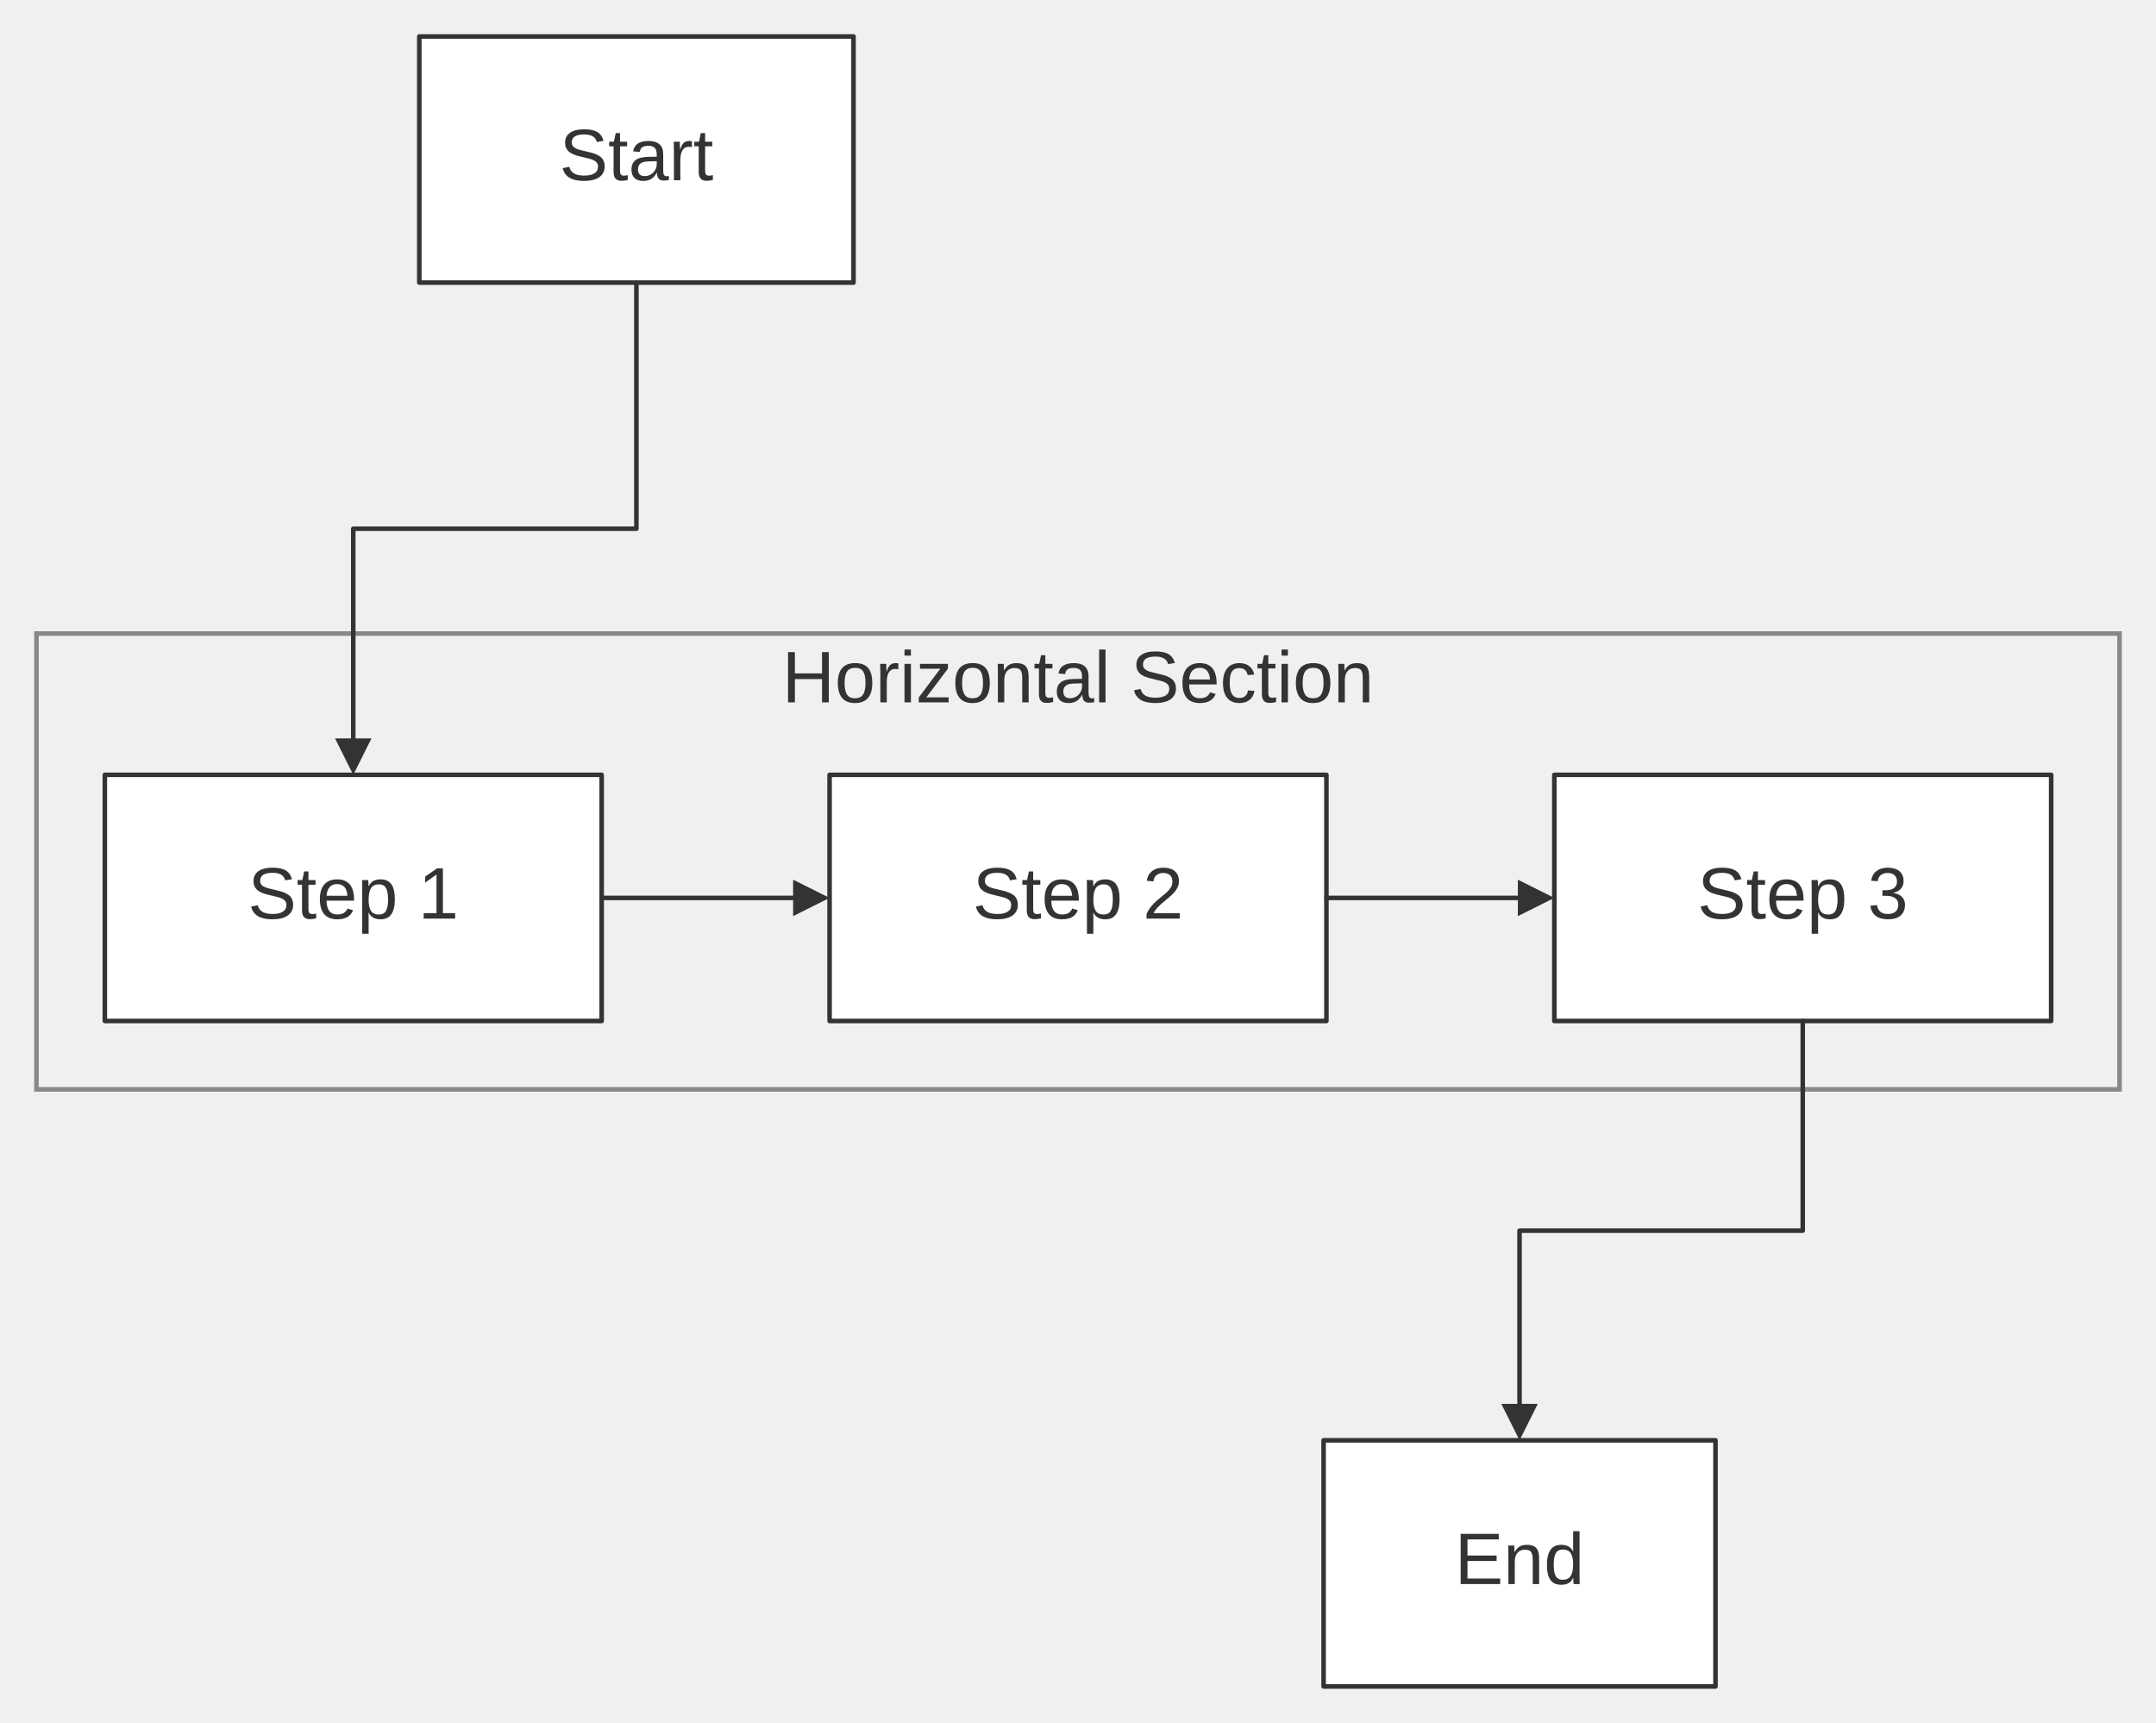
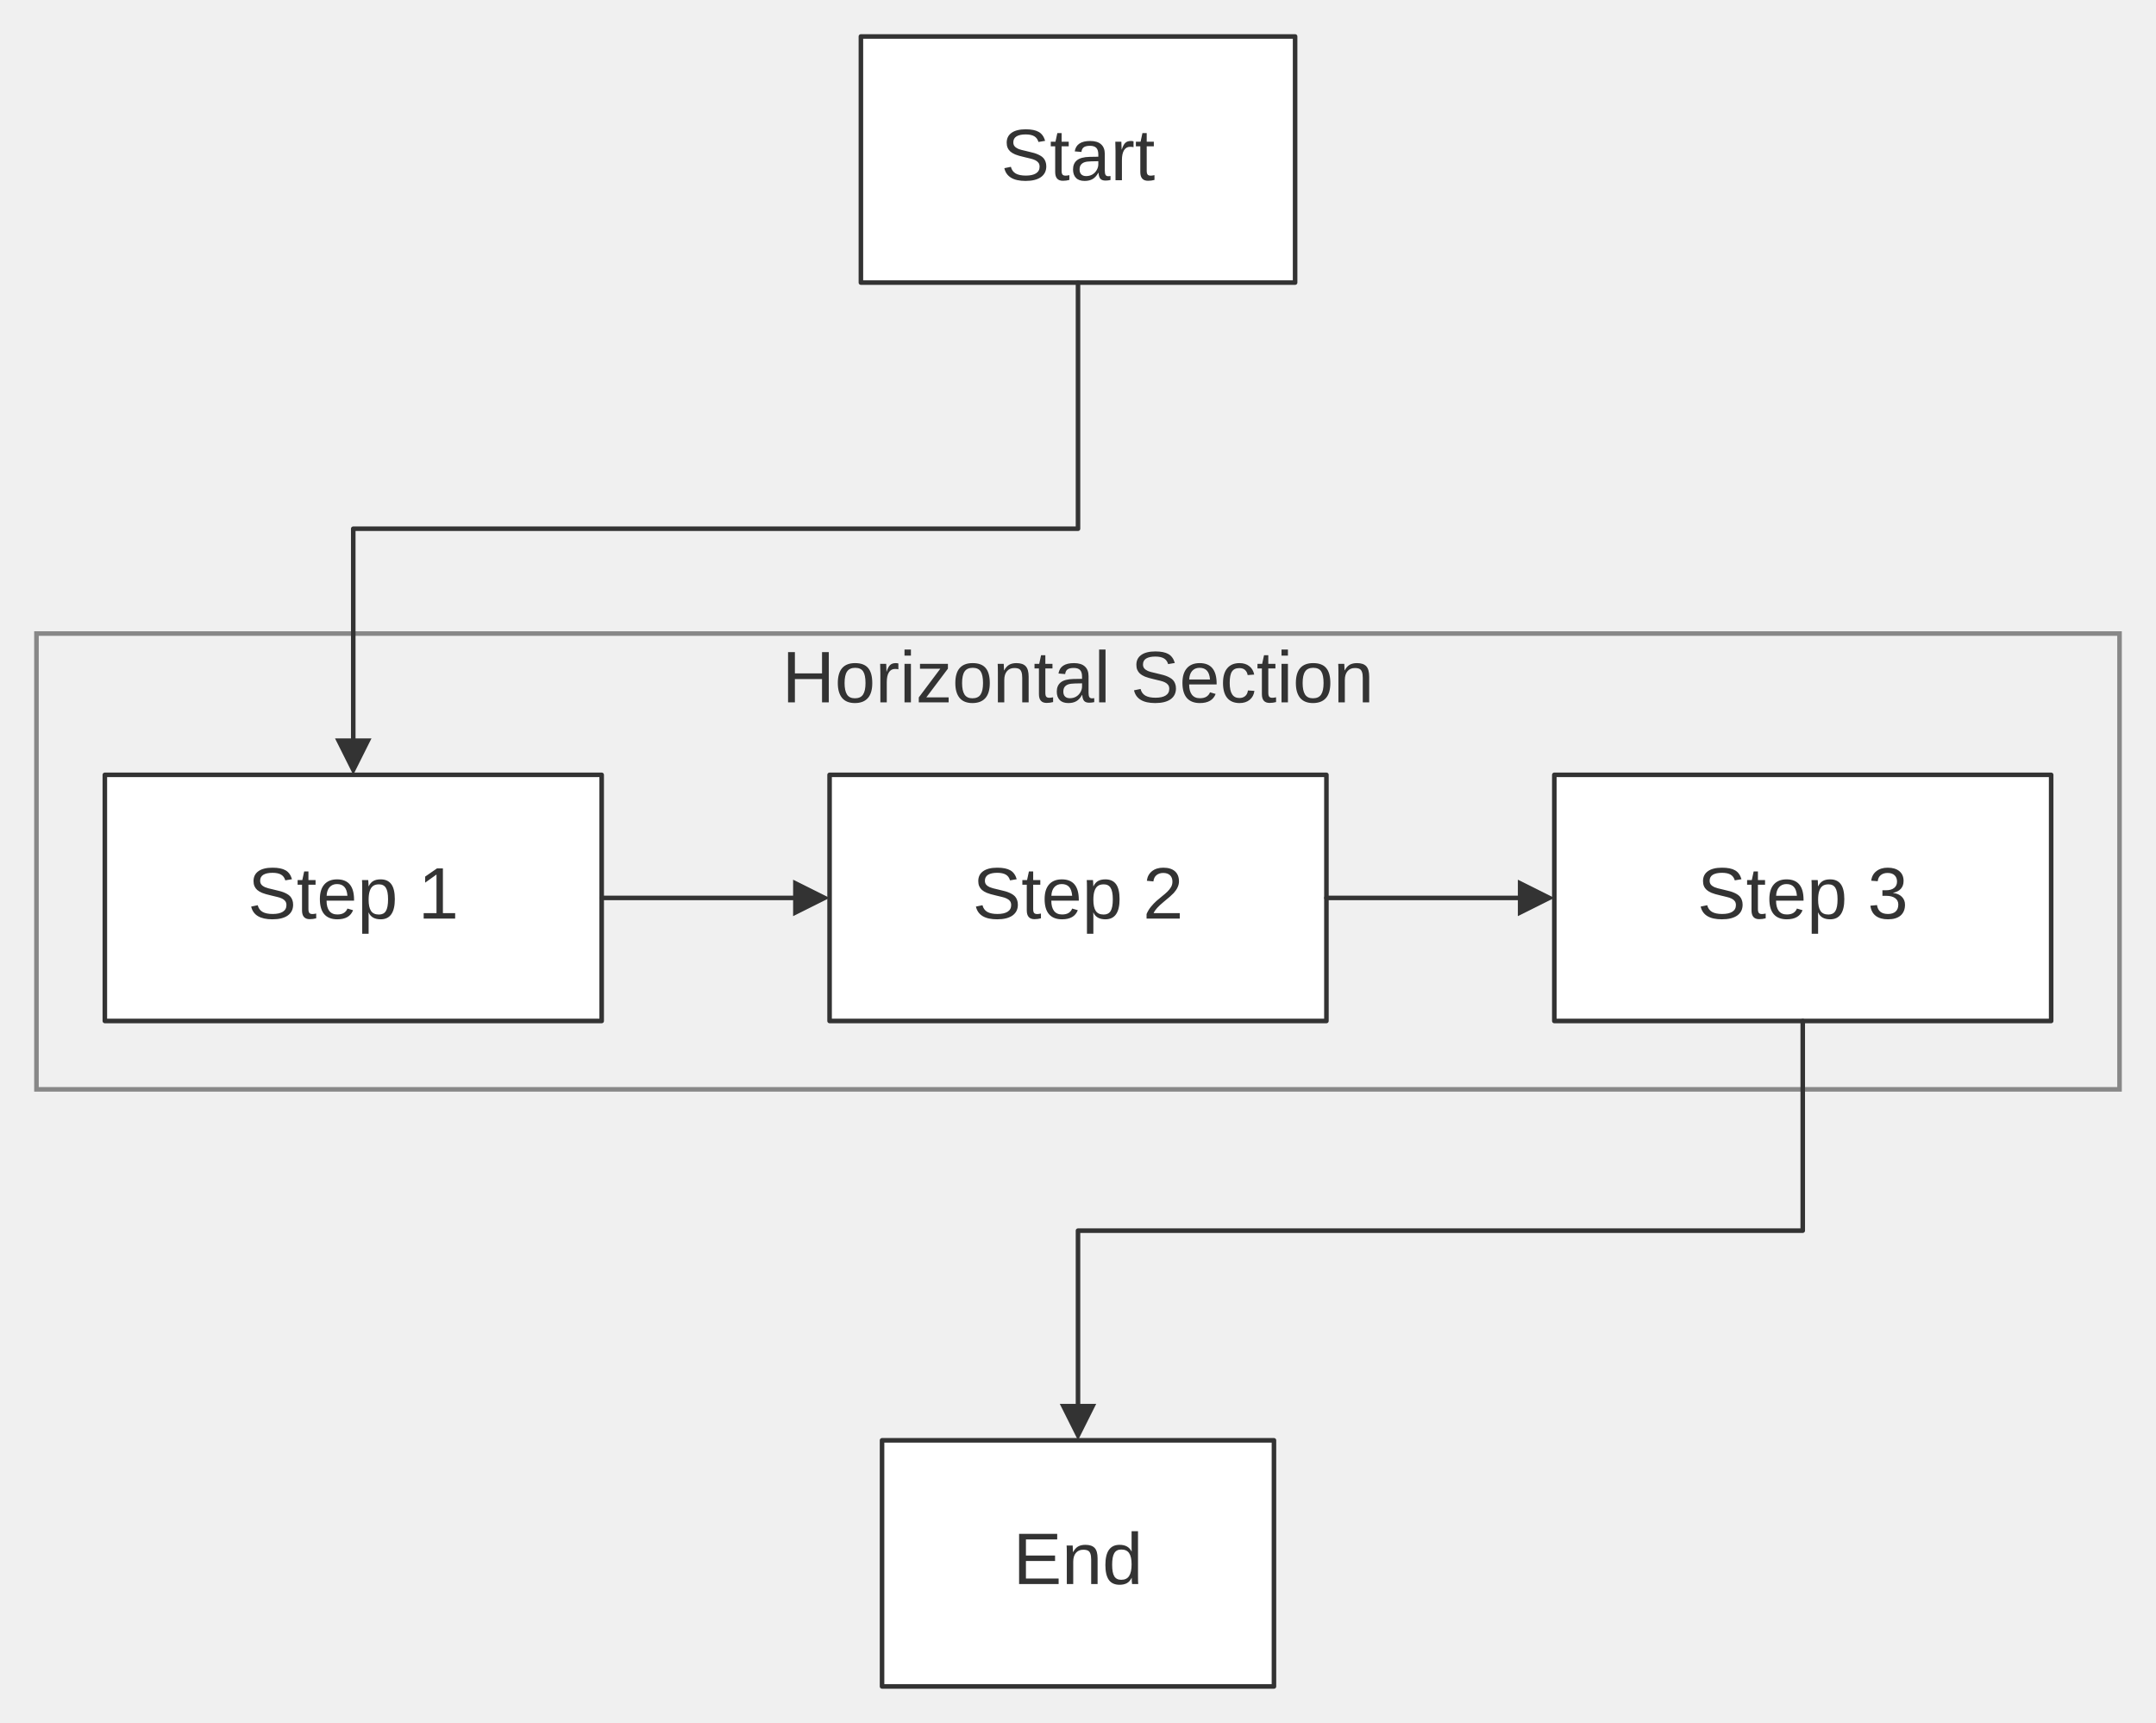
<svg xmlns="http://www.w3.org/2000/svg" width="100%" viewBox="0 0 473.00 378.00" style="max-width: 473.00px; background-color: transparent;" font-family="&quot;trebuchet ms&quot;, verdana, arial, sans-serif" font-size="16.00">
  <defs>
    <marker id="arrowhead" viewBox="0 0 10.00 10.00" refX="5.00" refY="5.00" markerWidth="8.00" markerHeight="8.00" orient="auto-start-reverse" markerUnits="userSpaceOnUse">
      <path d="M 0 0 L 10.00 5.00 L 0 10.00 z" fill="#333" />
    </marker>
    <marker id="crosshead" viewBox="0 0 11.00 11.00" refX="12.00" refY="5.20" markerWidth="11.00" markerHeight="11.00" orient="auto-start-reverse" markerUnits="userSpaceOnUse">
      <path d="M 1,1 l 9,9 M 10,1 l -9,9" stroke="#333" stroke-width="2" />
    </marker>
    <marker id="circlehead" viewBox="0 0 12.00 12.00" refX="11.00" refY="6.00" markerWidth="12.00" markerHeight="12.00" orient="auto-start-reverse" markerUnits="userSpaceOnUse">
      <circle cx="6" cy="6" r="5" stroke="#333" stroke-width="1" fill="white" />
    </marker>
    <marker id="open-arrowhead" viewBox="0 0 10.00 10.00" refX="5.00" refY="5.00" markerWidth="8.00" markerHeight="8.00" orient="auto-start-reverse" markerUnits="userSpaceOnUse">
      <polygon points="0,0 10.00,5.00 0,10.00" fill="white" stroke="#333" stroke-width="1" />
    </marker>
    <marker id="diamondhead" viewBox="0 0 12.00 12.00" refX="6.00" refY="6.00" markerWidth="12.00" markerHeight="12.00" orient="auto-start-reverse" markerUnits="userSpaceOnUse">
      <polygon points="0,6.00 6.00,0 12.00,6.00 6.00,12.00" fill="#333" />
    </marker>
    <marker id="open-diamondhead" viewBox="0 0 12.00 12.00" refX="6.00" refY="6.00" markerWidth="12.00" markerHeight="12.00" orient="auto-start-reverse" markerUnits="userSpaceOnUse">
      <polygon points="0,6.00 6.00,0 12.00,6.00 6.00,12.00" fill="white" stroke="#333" stroke-width="1" />
    </marker>
  </defs>
  <g transform="translate(-20.00,0.00)">
    <g class="clusters">
      <rect class="subgraph" x="28.00" y="139.00" width="457.00" height="100.00" fill="none" stroke="#888" stroke-width="1.00" />
      <text x="256.50" y="143.00" text-anchor="middle" dominant-baseline="hanging" fill="#333">Horizontal Section</text>
    </g>
    <g class="nodes">
      <rect x="43.00" y="170.00" width="109.00" height="54.00" fill="white" stroke="#333" stroke-width="1.00" stroke-linejoin="round" />
      <text x="97.50" y="197.00" text-anchor="middle" dominant-baseline="middle" fill="#333">Step 1</text>
      <rect x="202.00" y="170.00" width="109.00" height="54.00" fill="white" stroke="#333" stroke-width="1.00" stroke-linejoin="round" />
      <text x="256.50" y="197.00" text-anchor="middle" dominant-baseline="middle" fill="#333">Step 2</text>
      <rect x="361.00" y="170.00" width="109.00" height="54.00" fill="white" stroke="#333" stroke-width="1.00" stroke-linejoin="round" />
      <text x="415.50" y="197.00" text-anchor="middle" dominant-baseline="middle" fill="#333">Step 3</text>
-       <rect x="310.38" y="316.00" width="85.98" height="54.00" fill="white" stroke="#333" stroke-width="1.00" stroke-linejoin="round" />
-       <text x="353.37" y="343.00" text-anchor="middle" dominant-baseline="middle" fill="#333">End</text>
-       <rect x="111.99" y="8.00" width="95.26" height="54.00" fill="white" stroke="#333" stroke-width="1.00" stroke-linejoin="round" />
-       <text x="159.62" y="35.00" text-anchor="middle" dominant-baseline="middle" fill="#333">Start</text>
+       <rect x="213.51" y="316.00" width="85.98" height="54.00" fill="white" stroke="#333" stroke-width="1.00" stroke-linejoin="round" />
+       <text x="256.50" y="343.00" text-anchor="middle" dominant-baseline="middle" fill="#333">End</text>
+       <rect x="208.87" y="8.00" width="95.26" height="54.00" fill="white" stroke="#333" stroke-width="1.00" stroke-linejoin="round" />
+       <text x="256.50" y="35.00" text-anchor="middle" dominant-baseline="middle" fill="#333">Start</text>
    </g>
    <g class="edgePaths">
      <path d="M152.00,197.00 L198.00,197.00" stroke="#333" stroke-width="1.00" fill="none" stroke-linecap="round" stroke-linejoin="round" marker-end="url(#arrowhead)" />
      <path d="M311.00,197.00 L357.00,197.00" stroke="#333" stroke-width="1.00" fill="none" stroke-linecap="round" stroke-linejoin="round" marker-end="url(#arrowhead)" />
-       <path d="M159.62,62.00 L159.62,116.00 L97.50,116.00 L97.50,166.00" stroke="#333" stroke-width="1.00" fill="none" stroke-linecap="round" stroke-linejoin="round" marker-end="url(#arrowhead)" />
-       <path d="M415.50,224.00 L415.50,270.00 L353.37,270.00 L353.37,312.00" stroke="#333" stroke-width="1.00" fill="none" stroke-linecap="round" stroke-linejoin="round" marker-end="url(#arrowhead)" />
+       <path d="M256.50,62.00 L256.50,116.00 L97.50,116.00 L97.50,166.00" stroke="#333" stroke-width="1.00" fill="none" stroke-linecap="round" stroke-linejoin="round" marker-end="url(#arrowhead)" />
+       <path d="M415.50,224.00 L415.50,270.00 L256.50,270.00 L256.50,312.00" stroke="#333" stroke-width="1.00" fill="none" stroke-linecap="round" stroke-linejoin="round" marker-end="url(#arrowhead)" />
    </g>
    <g class="edgeLabels">
    </g>
  </g>
</svg>
